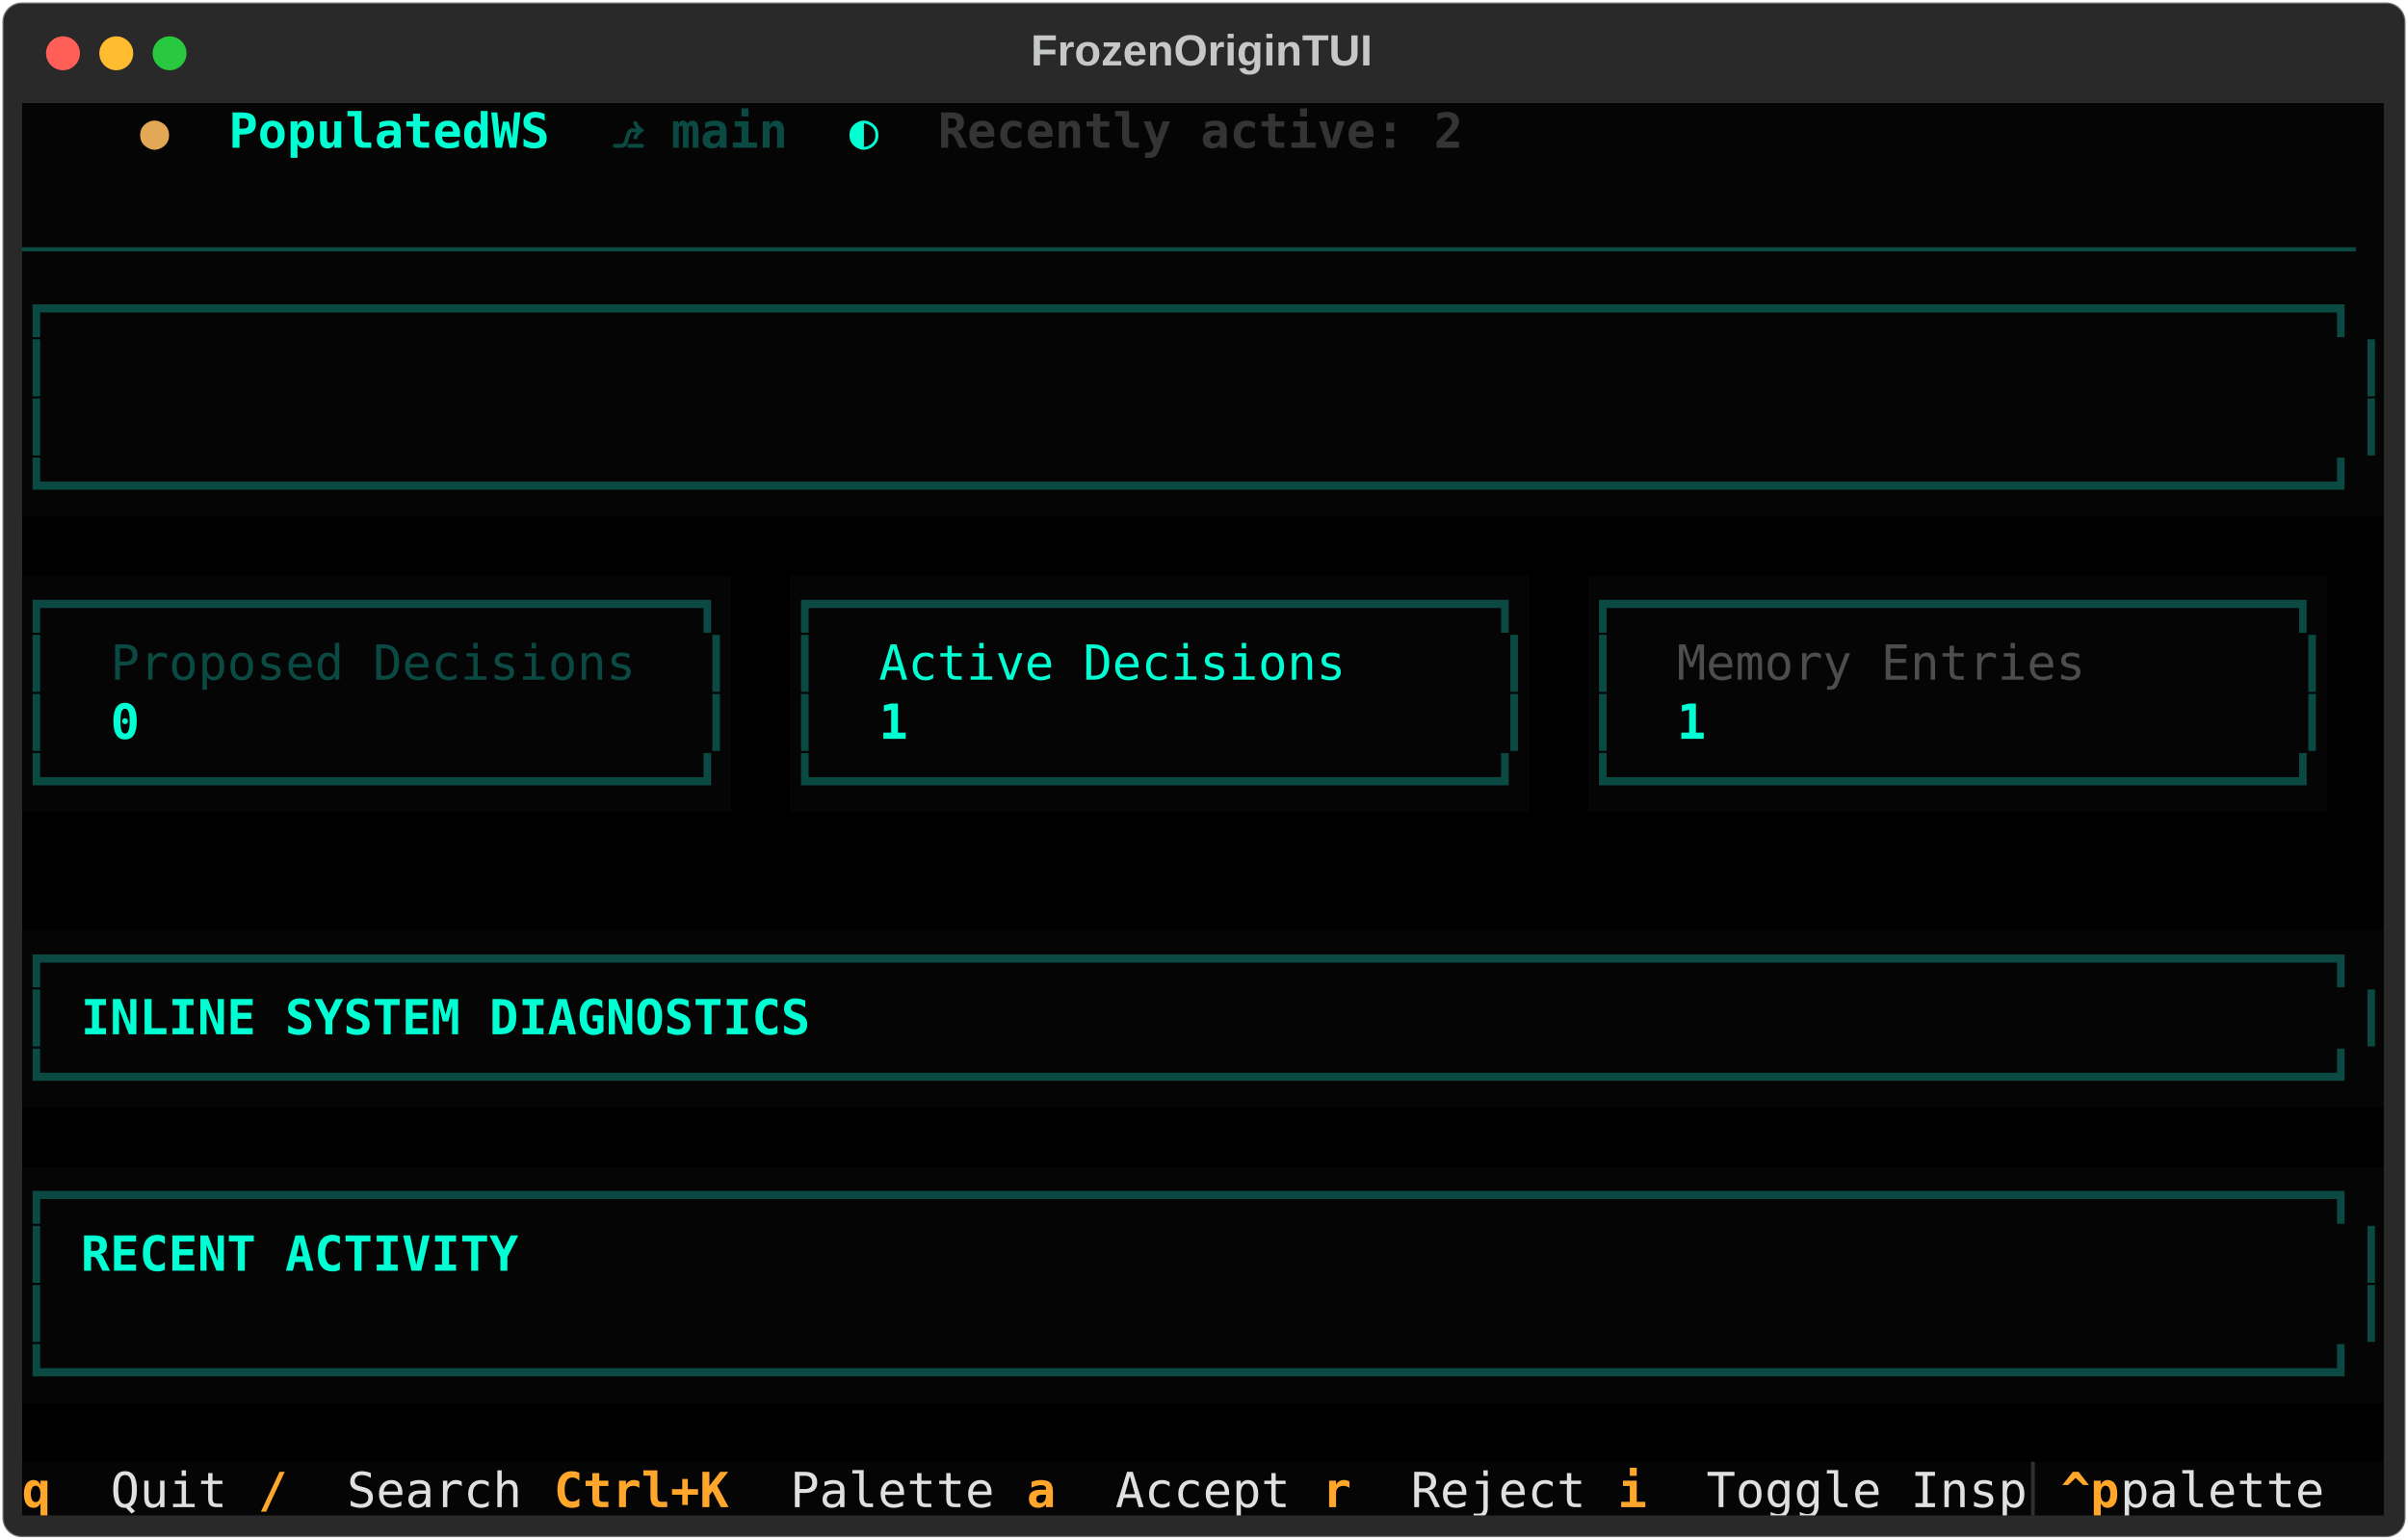
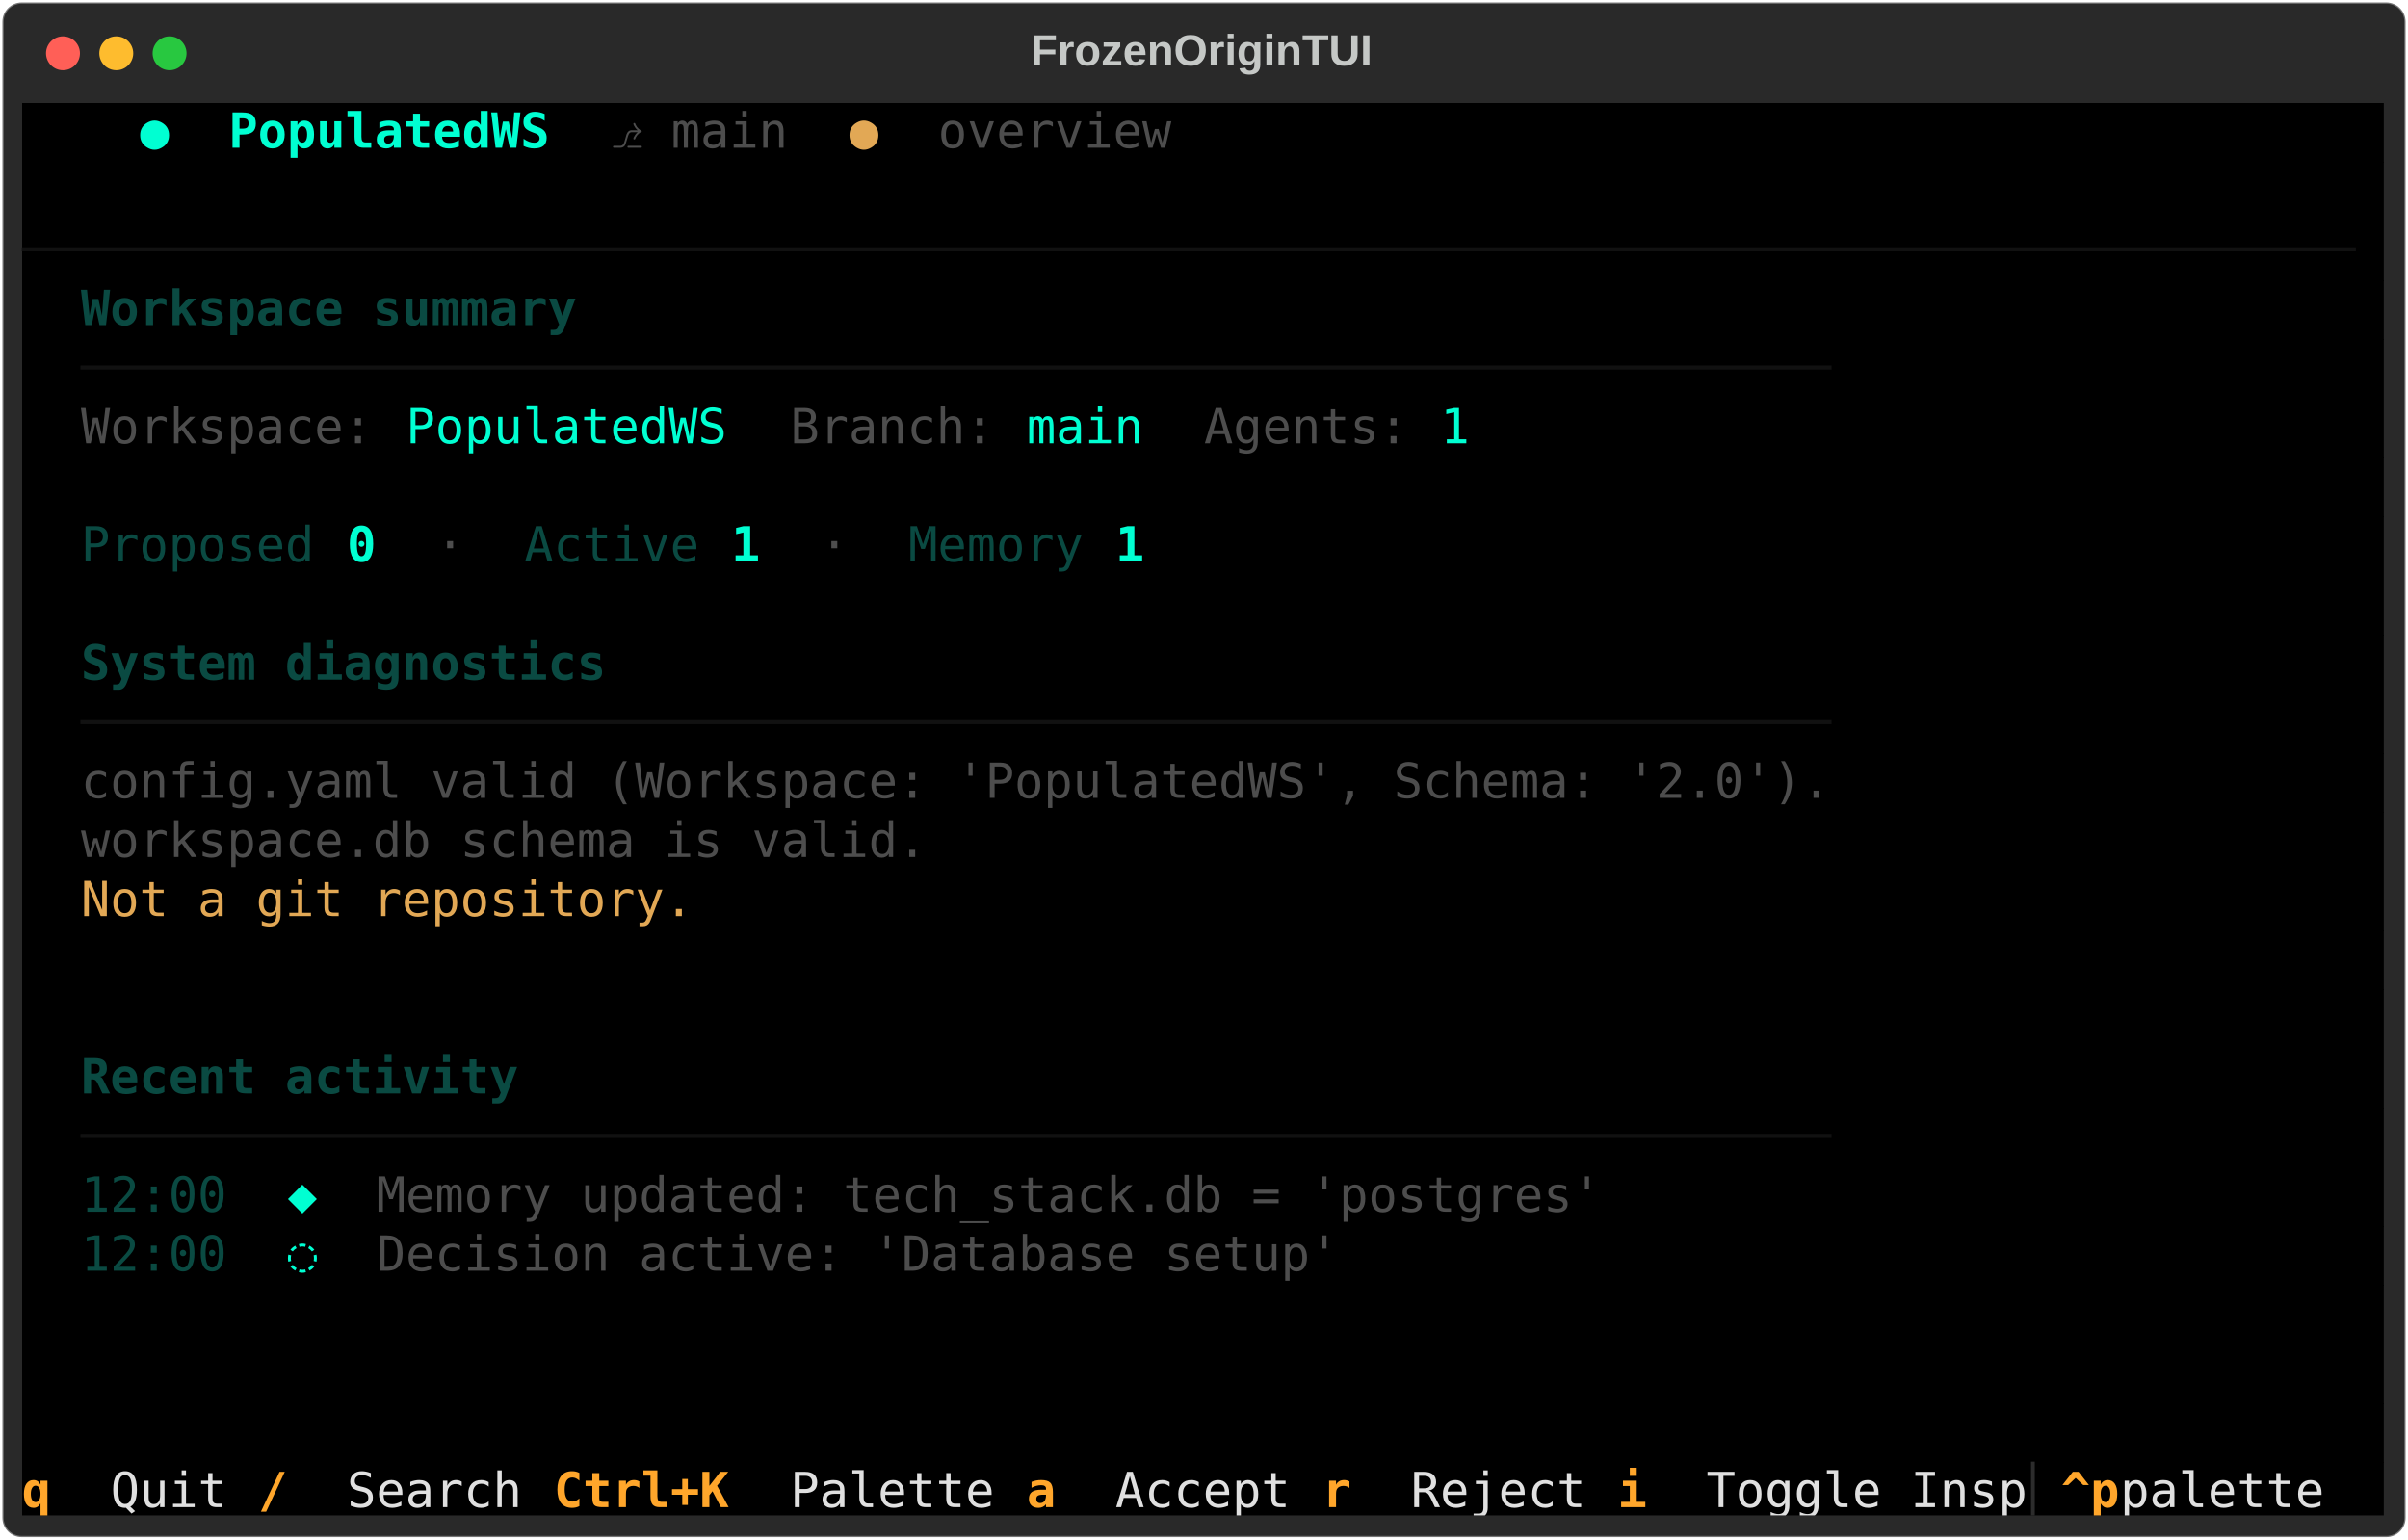
<svg xmlns="http://www.w3.org/2000/svg" class="rich-terminal" viewBox="0 0 994 635.6">
  <style>

    @font-face {
        font-family: "Fira Code";
        src: local("FiraCode-Regular"),
                url("https://cdnjs.cloudflare.com/ajax/libs/firacode/6.2.0/woff2/FiraCode-Regular.woff2") format("woff2"),
                url("https://cdnjs.cloudflare.com/ajax/libs/firacode/6.2.0/woff/FiraCode-Regular.woff") format("woff");
        font-style: normal;
        font-weight: 400;
    }
    @font-face {
        font-family: "Fira Code";
        src: local("FiraCode-Bold"),
                url("https://cdnjs.cloudflare.com/ajax/libs/firacode/6.2.0/woff2/FiraCode-Bold.woff2") format("woff2"),
                url("https://cdnjs.cloudflare.com/ajax/libs/firacode/6.2.0/woff/FiraCode-Bold.woff") format("woff");
        font-style: bold;
        font-weight: 700;
    }

    .terminal-matrix {
        font-family: Fira Code, monospace;
        font-size: 20px;
        line-height: 24.4px;
        font-variant-east-asian: full-width;
    }

    .terminal-title {
        font-size: 18px;
        font-weight: bold;
        font-family: arial;
    }

    .terminal-r1 { fill: #c5c8c6 }
- .terminal-r2 { fill: #00ffd2;font-weight: bold }
- .terminal-r3 { fill: #e2a855;font-weight: bold }
- .terminal-r4 { fill: #0a4a42;font-weight: bold }
- .terminal-r5 { fill: #343434;font-weight: bold }
- .terminal-r6 { fill: #0a4a42 }
- .terminal-r7 { fill: #00ffd2 }
- .terminal-r8 { fill: #4d4d4d }
- .terminal-r9 { fill: #ffa62b;font-weight: bold }
- .terminal-r10 { fill: #e0e0e0 }
- .terminal-r11 { fill: #303030 }
+ .terminal-r2 { fill: #4d4d4d }
+ .terminal-r3 { fill: #00ffd2;font-weight: bold }
+ .terminal-r4 { fill: #e2a855 }
+ .terminal-r5 { fill: #111111 }
+ .terminal-r6 { fill: #0a4a42;font-weight: bold }
+ .terminal-r7 { fill: #e0e0e0 }
+ .terminal-r8 { fill: #00ffd2 }
+ .terminal-r9 { fill: #0a4a42 }
+ .terminal-r10 { fill: #ffa62b;font-weight: bold }
+ .terminal-r11 { fill: #2c2c2c }
    </style>
  <defs>
    <clipPath id="terminal-clip-terminal">
      <rect x="0" y="0" width="975.0" height="584.6" />
    </clipPath>
    <clipPath id="terminal-line-0">
      <rect x="0" y="1.5" width="976" height="24.65" />
    </clipPath>
    <clipPath id="terminal-line-1">
      <rect x="0" y="25.9" width="976" height="24.65" />
    </clipPath>
    <clipPath id="terminal-line-2">
      <rect x="0" y="50.3" width="976" height="24.65" />
    </clipPath>
    <clipPath id="terminal-line-3">
      <rect x="0" y="74.7" width="976" height="24.65" />
    </clipPath>
    <clipPath id="terminal-line-4">
      <rect x="0" y="99.1" width="976" height="24.65" />
    </clipPath>
    <clipPath id="terminal-line-5">
      <rect x="0" y="123.5" width="976" height="24.65" />
    </clipPath>
    <clipPath id="terminal-line-6">
      <rect x="0" y="147.9" width="976" height="24.65" />
    </clipPath>
    <clipPath id="terminal-line-7">
      <rect x="0" y="172.3" width="976" height="24.65" />
    </clipPath>
    <clipPath id="terminal-line-8">
      <rect x="0" y="196.7" width="976" height="24.65" />
    </clipPath>
    <clipPath id="terminal-line-9">
      <rect x="0" y="221.1" width="976" height="24.65" />
    </clipPath>
    <clipPath id="terminal-line-10">
      <rect x="0" y="245.5" width="976" height="24.65" />
    </clipPath>
    <clipPath id="terminal-line-11">
      <rect x="0" y="269.9" width="976" height="24.65" />
    </clipPath>
    <clipPath id="terminal-line-12">
      <rect x="0" y="294.3" width="976" height="24.65" />
    </clipPath>
    <clipPath id="terminal-line-13">
      <rect x="0" y="318.7" width="976" height="24.65" />
    </clipPath>
    <clipPath id="terminal-line-14">
      <rect x="0" y="343.1" width="976" height="24.65" />
    </clipPath>
    <clipPath id="terminal-line-15">
      <rect x="0" y="367.5" width="976" height="24.65" />
    </clipPath>
    <clipPath id="terminal-line-16">
      <rect x="0" y="391.9" width="976" height="24.65" />
    </clipPath>
    <clipPath id="terminal-line-17">
      <rect x="0" y="416.3" width="976" height="24.65" />
    </clipPath>
    <clipPath id="terminal-line-18">
      <rect x="0" y="440.7" width="976" height="24.65" />
    </clipPath>
    <clipPath id="terminal-line-19">
      <rect x="0" y="465.1" width="976" height="24.65" />
    </clipPath>
    <clipPath id="terminal-line-20">
      <rect x="0" y="489.5" width="976" height="24.65" />
    </clipPath>
    <clipPath id="terminal-line-21">
      <rect x="0" y="513.9" width="976" height="24.65" />
    </clipPath>
    <clipPath id="terminal-line-22">
      <rect x="0" y="538.3" width="976" height="24.65" />
    </clipPath>
  </defs>
  <rect fill="#292929" stroke="rgba(255,255,255,0.35)" stroke-width="1" x="1" y="1" width="992" height="633.6" rx="8" />
  <text class="terminal-title" fill="#c5c8c6" text-anchor="middle" x="496" y="27">FrozenOriginTUI</text>
  <g transform="translate(26,22)">
    <circle cx="0" cy="0" r="7" fill="#ff5f57" />
    <circle cx="22" cy="0" r="7" fill="#febc2e" />
    <circle cx="44" cy="0" r="7" fill="#28c840" />
  </g>
  <g transform="translate(9, 41)" clip-path="url(#terminal-clip-terminal)">
-     <rect fill="#050505" x="0" y="1.5" width="24.4" height="24.65" shape-rendering="crispEdges" />
-     <rect fill="#050505" x="24.4" y="1.5" width="24.4" height="24.65" shape-rendering="crispEdges" />
-     <rect fill="#050505" x="48.8" y="1.5" width="12.2" height="24.65" shape-rendering="crispEdges" />
-     <rect fill="#050505" x="61" y="1.5" width="24.4" height="24.65" shape-rendering="crispEdges" />
-     <rect fill="#050505" x="85.4" y="1.5" width="134.2" height="24.65" shape-rendering="crispEdges" />
-     <rect fill="#050505" x="219.6" y="1.5" width="24.4" height="24.65" shape-rendering="crispEdges" />
-     <rect fill="#050505" x="244" y="1.5" width="73.2" height="24.65" shape-rendering="crispEdges" />
-     <rect fill="#050505" x="317.2" y="1.5" width="24.4" height="24.65" shape-rendering="crispEdges" />
-     <rect fill="#050505" x="341.6" y="1.5" width="12.2" height="24.65" shape-rendering="crispEdges" />
-     <rect fill="#050505" x="353.8" y="1.5" width="24.4" height="24.65" shape-rendering="crispEdges" />
-     <rect fill="#050505" x="378.2" y="1.5" width="219.6" height="24.65" shape-rendering="crispEdges" />
-     <rect fill="#050505" x="597.8" y="1.5" width="378.2" height="24.65" shape-rendering="crispEdges" />
-     <rect fill="#050505" x="0" y="25.9" width="24.4" height="24.65" shape-rendering="crispEdges" />
-     <rect fill="#050505" x="24.4" y="25.9" width="927.2" height="24.65" shape-rendering="crispEdges" />
-     <rect fill="#050505" x="951.6" y="25.9" width="24.4" height="24.65" shape-rendering="crispEdges" />
-     <rect fill="#050505" x="0" y="50.3" width="976" height="24.65" shape-rendering="crispEdges" />
-     <rect fill="#050505" x="0" y="74.7" width="976" height="24.65" shape-rendering="crispEdges" />
-     <rect fill="#050505" x="0" y="99.1" width="12.2" height="24.65" shape-rendering="crispEdges" />
-     <rect fill="#050505" x="12.2" y="99.1" width="951.6" height="24.65" shape-rendering="crispEdges" />
-     <rect fill="#050505" x="963.8" y="99.1" width="12.2" height="24.65" shape-rendering="crispEdges" />
-     <rect fill="#050505" x="0" y="123.5" width="12.2" height="24.65" shape-rendering="crispEdges" />
-     <rect fill="#050505" x="12.2" y="123.5" width="951.6" height="24.65" shape-rendering="crispEdges" />
-     <rect fill="#050505" x="963.8" y="123.5" width="12.2" height="24.65" shape-rendering="crispEdges" />
-     <rect fill="#050505" x="0" y="147.9" width="976" height="24.65" shape-rendering="crispEdges" />
-     <rect fill="#000000" x="0" y="172.3" width="976" height="24.65" shape-rendering="crispEdges" />
-     <rect fill="#050505" x="0" y="196.7" width="292.8" height="24.65" shape-rendering="crispEdges" />
-     <rect fill="#000000" x="292.8" y="196.7" width="24.4" height="24.65" shape-rendering="crispEdges" />
-     <rect fill="#050505" x="317.2" y="196.7" width="305" height="24.65" shape-rendering="crispEdges" />
-     <rect fill="#000000" x="622.2" y="196.7" width="24.4" height="24.65" shape-rendering="crispEdges" />
-     <rect fill="#050505" x="646.6" y="196.7" width="305" height="24.65" shape-rendering="crispEdges" />
-     <rect fill="#000000" x="951.6" y="196.7" width="24.4" height="24.65" shape-rendering="crispEdges" />
-     <rect fill="#050505" x="0" y="221.1" width="12.2" height="24.65" shape-rendering="crispEdges" />
-     <rect fill="#050505" x="12.2" y="221.1" width="24.4" height="24.65" shape-rendering="crispEdges" />
-     <rect fill="#050505" x="36.6" y="221.1" width="219.6" height="24.65" shape-rendering="crispEdges" />
-     <rect fill="#050505" x="256.2" y="221.1" width="24.4" height="24.65" shape-rendering="crispEdges" />
-     <rect fill="#050505" x="280.6" y="221.1" width="12.2" height="24.65" shape-rendering="crispEdges" />
-     <rect fill="#000000" x="292.8" y="221.1" width="24.4" height="24.65" shape-rendering="crispEdges" />
-     <rect fill="#050505" x="317.2" y="221.1" width="12.2" height="24.65" shape-rendering="crispEdges" />
-     <rect fill="#050505" x="329.4" y="221.1" width="24.4" height="24.65" shape-rendering="crispEdges" />
-     <rect fill="#050505" x="353.8" y="221.1" width="195.2" height="24.65" shape-rendering="crispEdges" />
-     <rect fill="#050505" x="549" y="221.1" width="61" height="24.65" shape-rendering="crispEdges" />
-     <rect fill="#050505" x="610" y="221.1" width="12.2" height="24.65" shape-rendering="crispEdges" />
-     <rect fill="#000000" x="622.2" y="221.1" width="24.4" height="24.65" shape-rendering="crispEdges" />
-     <rect fill="#050505" x="646.6" y="221.1" width="12.2" height="24.65" shape-rendering="crispEdges" />
-     <rect fill="#050505" x="658.8" y="221.1" width="24.4" height="24.65" shape-rendering="crispEdges" />
-     <rect fill="#050505" x="683.2" y="221.1" width="170.8" height="24.65" shape-rendering="crispEdges" />
-     <rect fill="#050505" x="854" y="221.1" width="85.4" height="24.65" shape-rendering="crispEdges" />
-     <rect fill="#050505" x="939.4" y="221.1" width="12.2" height="24.65" shape-rendering="crispEdges" />
-     <rect fill="#000000" x="951.6" y="221.1" width="24.4" height="24.65" shape-rendering="crispEdges" />
-     <rect fill="#050505" x="0" y="245.5" width="12.2" height="24.65" shape-rendering="crispEdges" />
-     <rect fill="#050505" x="12.2" y="245.5" width="24.4" height="24.65" shape-rendering="crispEdges" />
-     <rect fill="#050505" x="36.6" y="245.5" width="36.6" height="24.65" shape-rendering="crispEdges" />
-     <rect fill="#050505" x="73.2" y="245.5" width="207.4" height="24.65" shape-rendering="crispEdges" />
-     <rect fill="#050505" x="280.6" y="245.5" width="12.2" height="24.65" shape-rendering="crispEdges" />
-     <rect fill="#000000" x="292.8" y="245.5" width="24.4" height="24.65" shape-rendering="crispEdges" />
-     <rect fill="#050505" x="317.2" y="245.5" width="12.2" height="24.65" shape-rendering="crispEdges" />
-     <rect fill="#050505" x="329.4" y="245.5" width="24.4" height="24.65" shape-rendering="crispEdges" />
-     <rect fill="#050505" x="353.8" y="245.5" width="36.6" height="24.65" shape-rendering="crispEdges" />
-     <rect fill="#050505" x="390.4" y="245.5" width="219.6" height="24.65" shape-rendering="crispEdges" />
-     <rect fill="#050505" x="610" y="245.5" width="12.2" height="24.65" shape-rendering="crispEdges" />
-     <rect fill="#000000" x="622.2" y="245.5" width="24.4" height="24.65" shape-rendering="crispEdges" />
-     <rect fill="#050505" x="646.6" y="245.5" width="12.2" height="24.65" shape-rendering="crispEdges" />
-     <rect fill="#050505" x="658.8" y="245.5" width="24.4" height="24.65" shape-rendering="crispEdges" />
-     <rect fill="#050505" x="683.2" y="245.5" width="36.6" height="24.65" shape-rendering="crispEdges" />
-     <rect fill="#050505" x="719.8" y="245.5" width="219.6" height="24.65" shape-rendering="crispEdges" />
-     <rect fill="#050505" x="939.4" y="245.5" width="12.2" height="24.65" shape-rendering="crispEdges" />
-     <rect fill="#000000" x="951.6" y="245.5" width="24.4" height="24.65" shape-rendering="crispEdges" />
-     <rect fill="#050505" x="0" y="269.9" width="292.8" height="24.65" shape-rendering="crispEdges" />
-     <rect fill="#000000" x="292.8" y="269.9" width="24.4" height="24.65" shape-rendering="crispEdges" />
-     <rect fill="#050505" x="317.2" y="269.9" width="305" height="24.65" shape-rendering="crispEdges" />
-     <rect fill="#000000" x="622.2" y="269.9" width="24.4" height="24.65" shape-rendering="crispEdges" />
-     <rect fill="#050505" x="646.6" y="269.9" width="305" height="24.65" shape-rendering="crispEdges" />
-     <rect fill="#000000" x="951.6" y="269.9" width="24.4" height="24.65" shape-rendering="crispEdges" />
-     <rect fill="#000000" x="0" y="294.3" width="976" height="24.65" shape-rendering="crispEdges" />
-     <rect fill="#000000" x="0" y="318.7" width="976" height="24.65" shape-rendering="crispEdges" />
-     <rect fill="#050505" x="0" y="343.1" width="976" height="24.65" shape-rendering="crispEdges" />
-     <rect fill="#050505" x="0" y="367.5" width="12.2" height="24.65" shape-rendering="crispEdges" />
-     <rect fill="#050505" x="12.2" y="367.5" width="12.2" height="24.65" shape-rendering="crispEdges" />
-     <rect fill="#050505" x="24.4" y="367.5" width="305" height="24.65" shape-rendering="crispEdges" />
-     <rect fill="#050505" x="329.4" y="367.5" width="634.4" height="24.65" shape-rendering="crispEdges" />
-     <rect fill="#050505" x="963.8" y="367.5" width="12.2" height="24.65" shape-rendering="crispEdges" />
-     <rect fill="#050505" x="0" y="391.9" width="976" height="24.65" shape-rendering="crispEdges" />
-     <rect fill="#000000" x="0" y="416.3" width="976" height="24.65" shape-rendering="crispEdges" />
-     <rect fill="#050505" x="0" y="440.7" width="976" height="24.65" shape-rendering="crispEdges" />
-     <rect fill="#050505" x="0" y="465.1" width="12.2" height="24.65" shape-rendering="crispEdges" />
-     <rect fill="#050505" x="12.2" y="465.1" width="12.2" height="24.65" shape-rendering="crispEdges" />
-     <rect fill="#050505" x="24.4" y="465.1" width="183" height="24.65" shape-rendering="crispEdges" />
-     <rect fill="#050505" x="207.4" y="465.1" width="756.4" height="24.65" shape-rendering="crispEdges" />
-     <rect fill="#050505" x="963.8" y="465.1" width="12.2" height="24.65" shape-rendering="crispEdges" />
-     <rect fill="#050505" x="0" y="489.5" width="12.2" height="24.65" shape-rendering="crispEdges" />
-     <rect fill="#050505" x="12.2" y="489.5" width="951.6" height="24.65" shape-rendering="crispEdges" />
-     <rect fill="#050505" x="963.8" y="489.5" width="12.2" height="24.65" shape-rendering="crispEdges" />
-     <rect fill="#050505" x="0" y="513.9" width="976" height="24.65" shape-rendering="crispEdges" />
+     <rect fill="#000000" x="0" y="1.5" width="24.4" height="24.65" shape-rendering="crispEdges" />
+     <rect fill="#000000" x="24.4" y="1.5" width="24.4" height="24.65" shape-rendering="crispEdges" />
+     <rect fill="#000000" x="48.8" y="1.5" width="12.2" height="24.65" shape-rendering="crispEdges" />
+     <rect fill="#000000" x="61" y="1.5" width="24.4" height="24.65" shape-rendering="crispEdges" />
+     <rect fill="#000000" x="85.4" y="1.5" width="134.2" height="24.65" shape-rendering="crispEdges" />
+     <rect fill="#000000" x="219.6" y="1.5" width="24.4" height="24.65" shape-rendering="crispEdges" />
+     <rect fill="#000000" x="244" y="1.5" width="73.2" height="24.65" shape-rendering="crispEdges" />
+     <rect fill="#000000" x="317.2" y="1.5" width="24.4" height="24.65" shape-rendering="crispEdges" />
+     <rect fill="#000000" x="341.6" y="1.5" width="12.2" height="24.65" shape-rendering="crispEdges" />
+     <rect fill="#000000" x="353.8" y="1.5" width="24.4" height="24.65" shape-rendering="crispEdges" />
+     <rect fill="#000000" x="378.2" y="1.5" width="97.6" height="24.65" shape-rendering="crispEdges" />
+     <rect fill="#000000" x="475.8" y="1.5" width="500.2" height="24.65" shape-rendering="crispEdges" />
+     <rect fill="#000000" x="0" y="25.9" width="24.4" height="24.65" shape-rendering="crispEdges" />
+     <rect fill="#000000" x="24.4" y="25.9" width="927.2" height="24.65" shape-rendering="crispEdges" />
+     <rect fill="#000000" x="951.6" y="25.9" width="24.4" height="24.65" shape-rendering="crispEdges" />
+     <rect fill="#000000" x="0" y="50.3" width="976" height="24.65" shape-rendering="crispEdges" />
+     <rect fill="#000000" x="0" y="74.7" width="24.4" height="24.65" shape-rendering="crispEdges" />
+     <rect fill="#000000" x="24.4" y="74.7" width="207.4" height="24.65" shape-rendering="crispEdges" />
+     <rect fill="#000000" x="231.8" y="74.7" width="744.2" height="24.65" shape-rendering="crispEdges" />
+     <rect fill="#000000" x="0" y="99.1" width="24.4" height="24.65" shape-rendering="crispEdges" />
+     <rect fill="#000000" x="24.4" y="99.1" width="732" height="24.65" shape-rendering="crispEdges" />
+     <rect fill="#000000" x="756.4" y="99.1" width="219.6" height="24.65" shape-rendering="crispEdges" />
+     <rect fill="#000000" x="0" y="123.5" width="24.4" height="24.65" shape-rendering="crispEdges" />
+     <rect fill="#000000" x="24.4" y="123.5" width="122" height="24.65" shape-rendering="crispEdges" />
+     <rect fill="#000000" x="146.4" y="123.5" width="12.2" height="24.65" shape-rendering="crispEdges" />
+     <rect fill="#000000" x="158.6" y="123.5" width="134.2" height="24.65" shape-rendering="crispEdges" />
+     <rect fill="#000000" x="292.8" y="123.5" width="24.4" height="24.65" shape-rendering="crispEdges" />
+     <rect fill="#000000" x="317.2" y="123.5" width="85.4" height="24.65" shape-rendering="crispEdges" />
+     <rect fill="#000000" x="402.6" y="123.5" width="12.2" height="24.65" shape-rendering="crispEdges" />
+     <rect fill="#000000" x="414.8" y="123.5" width="48.8" height="24.65" shape-rendering="crispEdges" />
+     <rect fill="#000000" x="463.6" y="123.5" width="24.4" height="24.65" shape-rendering="crispEdges" />
+     <rect fill="#000000" x="488" y="123.5" width="85.4" height="24.65" shape-rendering="crispEdges" />
+     <rect fill="#000000" x="573.4" y="123.5" width="12.2" height="24.65" shape-rendering="crispEdges" />
+     <rect fill="#000000" x="585.6" y="123.5" width="12.2" height="24.65" shape-rendering="crispEdges" />
+     <rect fill="#000000" x="597.8" y="123.5" width="378.2" height="24.65" shape-rendering="crispEdges" />
+     <rect fill="#000000" x="0" y="147.9" width="976" height="24.65" shape-rendering="crispEdges" />
+     <rect fill="#000000" x="0" y="172.3" width="24.4" height="24.65" shape-rendering="crispEdges" />
+     <rect fill="#000000" x="24.4" y="172.3" width="97.6" height="24.65" shape-rendering="crispEdges" />
+     <rect fill="#000000" x="122" y="172.3" width="12.2" height="24.65" shape-rendering="crispEdges" />
+     <rect fill="#000000" x="134.2" y="172.3" width="12.2" height="24.65" shape-rendering="crispEdges" />
+     <rect fill="#000000" x="146.4" y="172.3" width="24.4" height="24.65" shape-rendering="crispEdges" />
+     <rect fill="#000000" x="170.8" y="172.3" width="12.2" height="24.65" shape-rendering="crispEdges" />
+     <rect fill="#000000" x="183" y="172.3" width="24.4" height="24.65" shape-rendering="crispEdges" />
+     <rect fill="#000000" x="207.4" y="172.3" width="73.2" height="24.65" shape-rendering="crispEdges" />
+     <rect fill="#000000" x="280.6" y="172.3" width="12.2" height="24.65" shape-rendering="crispEdges" />
+     <rect fill="#000000" x="292.8" y="172.3" width="12.2" height="24.65" shape-rendering="crispEdges" />
+     <rect fill="#000000" x="305" y="172.3" width="24.4" height="24.65" shape-rendering="crispEdges" />
+     <rect fill="#000000" x="329.4" y="172.3" width="12.2" height="24.65" shape-rendering="crispEdges" />
+     <rect fill="#000000" x="341.6" y="172.3" width="24.4" height="24.65" shape-rendering="crispEdges" />
+     <rect fill="#000000" x="366" y="172.3" width="73.2" height="24.65" shape-rendering="crispEdges" />
+     <rect fill="#000000" x="439.2" y="172.3" width="12.2" height="24.65" shape-rendering="crispEdges" />
+     <rect fill="#000000" x="451.4" y="172.3" width="12.2" height="24.65" shape-rendering="crispEdges" />
+     <rect fill="#000000" x="463.6" y="172.3" width="512.4" height="24.65" shape-rendering="crispEdges" />
+     <rect fill="#000000" x="0" y="196.7" width="976" height="24.65" shape-rendering="crispEdges" />
+     <rect fill="#000000" x="0" y="221.1" width="24.4" height="24.65" shape-rendering="crispEdges" />
+     <rect fill="#000000" x="24.4" y="221.1" width="219.6" height="24.65" shape-rendering="crispEdges" />
+     <rect fill="#000000" x="244" y="221.1" width="732" height="24.65" shape-rendering="crispEdges" />
+     <rect fill="#000000" x="0" y="245.5" width="24.4" height="24.65" shape-rendering="crispEdges" />
+     <rect fill="#000000" x="24.4" y="245.5" width="732" height="24.65" shape-rendering="crispEdges" />
+     <rect fill="#000000" x="756.4" y="245.5" width="219.6" height="24.65" shape-rendering="crispEdges" />
+     <rect fill="#000000" x="0" y="269.9" width="24.4" height="24.65" shape-rendering="crispEdges" />
+     <rect fill="#000000" x="24.4" y="269.9" width="744.2" height="24.65" shape-rendering="crispEdges" />
+     <rect fill="#000000" x="768.6" y="269.9" width="207.4" height="24.65" shape-rendering="crispEdges" />
+     <rect fill="#000000" x="0" y="294.3" width="24.4" height="24.65" shape-rendering="crispEdges" />
+     <rect fill="#000000" x="24.4" y="294.3" width="366" height="24.65" shape-rendering="crispEdges" />
+     <rect fill="#000000" x="390.4" y="294.3" width="585.6" height="24.65" shape-rendering="crispEdges" />
+     <rect fill="#000000" x="0" y="318.7" width="24.4" height="24.65" shape-rendering="crispEdges" />
+     <rect fill="#000000" x="24.4" y="318.7" width="268.4" height="24.65" shape-rendering="crispEdges" />
+     <rect fill="#000000" x="292.8" y="318.7" width="683.2" height="24.65" shape-rendering="crispEdges" />
+     <rect fill="#000000" x="0" y="343.1" width="24.4" height="24.65" shape-rendering="crispEdges" />
+     <rect fill="#000000" x="24.4" y="343.1" width="0" height="24.65" shape-rendering="crispEdges" />
+     <rect fill="#000000" x="24.4" y="343.1" width="951.6" height="24.65" shape-rendering="crispEdges" />
+     <rect fill="#000000" x="0" y="367.5" width="976" height="24.65" shape-rendering="crispEdges" />
+     <rect fill="#000000" x="0" y="391.9" width="24.4" height="24.65" shape-rendering="crispEdges" />
+     <rect fill="#000000" x="24.4" y="391.9" width="183" height="24.65" shape-rendering="crispEdges" />
+     <rect fill="#000000" x="207.4" y="391.9" width="768.6" height="24.65" shape-rendering="crispEdges" />
+     <rect fill="#000000" x="0" y="416.3" width="24.4" height="24.65" shape-rendering="crispEdges" />
+     <rect fill="#000000" x="24.4" y="416.3" width="732" height="24.65" shape-rendering="crispEdges" />
+     <rect fill="#000000" x="756.4" y="416.3" width="219.6" height="24.65" shape-rendering="crispEdges" />
+     <rect fill="#000000" x="0" y="440.7" width="24.4" height="24.65" shape-rendering="crispEdges" />
+     <rect fill="#000000" x="24.4" y="440.7" width="61" height="24.65" shape-rendering="crispEdges" />
+     <rect fill="#000000" x="85.4" y="440.7" width="24.4" height="24.65" shape-rendering="crispEdges" />
+     <rect fill="#000000" x="109.8" y="440.7" width="12.2" height="24.65" shape-rendering="crispEdges" />
+     <rect fill="#000000" x="122" y="440.7" width="24.4" height="24.65" shape-rendering="crispEdges" />
+     <rect fill="#000000" x="146.4" y="440.7" width="512.4" height="24.65" shape-rendering="crispEdges" />
+     <rect fill="#000000" x="658.8" y="440.7" width="317.2" height="24.65" shape-rendering="crispEdges" />
+     <rect fill="#000000" x="0" y="465.1" width="24.4" height="24.65" shape-rendering="crispEdges" />
+     <rect fill="#000000" x="24.4" y="465.1" width="61" height="24.65" shape-rendering="crispEdges" />
+     <rect fill="#000000" x="85.4" y="465.1" width="24.4" height="24.65" shape-rendering="crispEdges" />
+     <rect fill="#000000" x="109.8" y="465.1" width="12.2" height="24.65" shape-rendering="crispEdges" />
+     <rect fill="#000000" x="122" y="465.1" width="24.4" height="24.65" shape-rendering="crispEdges" />
+     <rect fill="#000000" x="146.4" y="465.1" width="402.6" height="24.65" shape-rendering="crispEdges" />
+     <rect fill="#000000" x="549" y="465.1" width="427" height="24.65" shape-rendering="crispEdges" />
+     <rect fill="#000000" x="0" y="489.5" width="976" height="24.65" shape-rendering="crispEdges" />
+     <rect fill="#000000" x="0" y="513.9" width="976" height="24.65" shape-rendering="crispEdges" />
    <rect fill="#000000" x="0" y="538.3" width="976" height="24.65" shape-rendering="crispEdges" />
-     <rect fill="#050505" x="0" y="562.7" width="36.6" height="24.65" shape-rendering="crispEdges" />
-     <rect fill="#050505" x="36.6" y="562.7" width="61" height="24.65" shape-rendering="crispEdges" />
-     <rect fill="#050505" x="97.6" y="562.7" width="36.6" height="24.65" shape-rendering="crispEdges" />
-     <rect fill="#050505" x="134.2" y="562.7" width="85.4" height="24.65" shape-rendering="crispEdges" />
-     <rect fill="#050505" x="219.6" y="562.7" width="97.6" height="24.65" shape-rendering="crispEdges" />
-     <rect fill="#050505" x="317.2" y="562.7" width="97.6" height="24.65" shape-rendering="crispEdges" />
-     <rect fill="#050505" x="414.8" y="562.7" width="36.6" height="24.65" shape-rendering="crispEdges" />
-     <rect fill="#050505" x="451.4" y="562.7" width="85.4" height="24.65" shape-rendering="crispEdges" />
-     <rect fill="#050505" x="536.8" y="562.7" width="36.6" height="24.65" shape-rendering="crispEdges" />
-     <rect fill="#050505" x="573.4" y="562.7" width="85.4" height="24.65" shape-rendering="crispEdges" />
-     <rect fill="#050505" x="658.8" y="562.7" width="36.6" height="24.65" shape-rendering="crispEdges" />
-     <rect fill="#050505" x="695.4" y="562.7" width="134.2" height="24.65" shape-rendering="crispEdges" />
-     <rect fill="#050505" x="829.6" y="562.7" width="12.2" height="24.65" shape-rendering="crispEdges" />
-     <rect fill="#050505" x="841.8" y="562.7" width="24.4" height="24.65" shape-rendering="crispEdges" />
-     <rect fill="#050505" x="866.2" y="562.7" width="97.6" height="24.65" shape-rendering="crispEdges" />
-     <rect fill="#050505" x="963.8" y="562.7" width="12.2" height="24.65" shape-rendering="crispEdges" />
+     <rect fill="#000000" x="0" y="562.7" width="36.6" height="24.65" shape-rendering="crispEdges" />
+     <rect fill="#000000" x="36.6" y="562.7" width="61" height="24.65" shape-rendering="crispEdges" />
+     <rect fill="#000000" x="97.6" y="562.7" width="36.6" height="24.65" shape-rendering="crispEdges" />
+     <rect fill="#000000" x="134.2" y="562.7" width="85.4" height="24.65" shape-rendering="crispEdges" />
+     <rect fill="#000000" x="219.6" y="562.7" width="97.6" height="24.65" shape-rendering="crispEdges" />
+     <rect fill="#000000" x="317.2" y="562.7" width="97.6" height="24.65" shape-rendering="crispEdges" />
+     <rect fill="#000000" x="414.8" y="562.7" width="36.6" height="24.65" shape-rendering="crispEdges" />
+     <rect fill="#000000" x="451.4" y="562.7" width="85.4" height="24.65" shape-rendering="crispEdges" />
+     <rect fill="#000000" x="536.8" y="562.7" width="36.6" height="24.65" shape-rendering="crispEdges" />
+     <rect fill="#000000" x="573.4" y="562.7" width="85.4" height="24.65" shape-rendering="crispEdges" />
+     <rect fill="#000000" x="658.8" y="562.7" width="36.6" height="24.65" shape-rendering="crispEdges" />
+     <rect fill="#000000" x="695.4" y="562.7" width="134.2" height="24.65" shape-rendering="crispEdges" />
+     <rect fill="#000000" x="829.6" y="562.7" width="12.2" height="24.65" shape-rendering="crispEdges" />
+     <rect fill="#000000" x="841.8" y="562.7" width="24.4" height="24.65" shape-rendering="crispEdges" />
+     <rect fill="#000000" x="866.2" y="562.7" width="97.6" height="24.65" shape-rendering="crispEdges" />
+     <rect fill="#000000" x="963.8" y="562.7" width="12.2" height="24.65" shape-rendering="crispEdges" />
    <g class="terminal-matrix">
      <text class="terminal-r3" x="48.8" y="20" textLength="12.2" clip-path="url(#terminal-line-0)">●</text>
-       <text class="terminal-r2" x="85.4" y="20" textLength="134.2" clip-path="url(#terminal-line-0)">PopulatedWS</text>
-       <text class="terminal-r4" x="244" y="20" textLength="73.2" clip-path="url(#terminal-line-0)">⎇ main</text>
-       <text class="terminal-r2" x="341.6" y="20" textLength="12.2" clip-path="url(#terminal-line-0)">◐</text>
-       <text class="terminal-r5" x="378.2" y="20" textLength="219.6" clip-path="url(#terminal-line-0)">Recently active: 2</text>
+       <text class="terminal-r3" x="85.4" y="20" textLength="134.2" clip-path="url(#terminal-line-0)">PopulatedWS</text>
+       <text class="terminal-r2" x="244" y="20" textLength="73.2" clip-path="url(#terminal-line-0)">⎇ main</text>
+       <text class="terminal-r4" x="341.6" y="20" textLength="12.2" clip-path="url(#terminal-line-0)">●</text>
+       <text class="terminal-r2" x="378.2" y="20" textLength="97.6" clip-path="url(#terminal-line-0)">overview</text>
      <text class="terminal-r1" x="976" y="20" textLength="12.2" clip-path="url(#terminal-line-0)">
</text>
      <text class="terminal-r1" x="976" y="44.4" textLength="12.2" clip-path="url(#terminal-line-1)">
</text>
-       <text class="terminal-r6" x="0" y="68.8" textLength="976" clip-path="url(#terminal-line-2)">────────────────────────────────────────────────────────────────────────────────</text>
+       <text class="terminal-r5" x="0" y="68.8" textLength="976" clip-path="url(#terminal-line-2)">────────────────────────────────────────────────────────────────────────────────</text>
      <text class="terminal-r1" x="976" y="68.8" textLength="12.2" clip-path="url(#terminal-line-2)">
</text>
-       <text class="terminal-r6" x="0" y="93.2" textLength="976" clip-path="url(#terminal-line-3)">┏━━━━━━━━━━━━━━━━━━━━━━━━━━━━━━━━━━━━━━━━━━━━━━━━━━━━━━━━━━━━━━━━━━━━━━━━━━━━━━┓</text>
+       <text class="terminal-r6" x="24.4" y="93.2" textLength="207.4" clip-path="url(#terminal-line-3)">Workspace summary</text>
      <text class="terminal-r1" x="976" y="93.2" textLength="12.2" clip-path="url(#terminal-line-3)">
</text>
-       <text class="terminal-r6" x="0" y="117.6" textLength="12.2" clip-path="url(#terminal-line-4)">┃</text>
-       <text class="terminal-r6" x="963.8" y="117.6" textLength="12.2" clip-path="url(#terminal-line-4)">┃</text>
+       <text class="terminal-r5" x="24.4" y="117.6" textLength="732" clip-path="url(#terminal-line-4)">────────────────────────────────────────────────────────────</text>
      <text class="terminal-r1" x="976" y="117.6" textLength="12.2" clip-path="url(#terminal-line-4)">
</text>
-       <text class="terminal-r6" x="0" y="142" textLength="12.2" clip-path="url(#terminal-line-5)">┃</text>
-       <text class="terminal-r6" x="963.8" y="142" textLength="12.2" clip-path="url(#terminal-line-5)">┃</text>
+       <text class="terminal-r2" x="24.4" y="142" textLength="122" clip-path="url(#terminal-line-5)">Workspace:</text>
+       <text class="terminal-r8" x="158.6" y="142" textLength="134.2" clip-path="url(#terminal-line-5)">PopulatedWS</text>
+       <text class="terminal-r2" x="317.2" y="142" textLength="85.4" clip-path="url(#terminal-line-5)">Branch:</text>
+       <text class="terminal-r8" x="414.8" y="142" textLength="48.8" clip-path="url(#terminal-line-5)">main</text>
+       <text class="terminal-r2" x="488" y="142" textLength="85.4" clip-path="url(#terminal-line-5)">Agents:</text>
+       <text class="terminal-r8" x="585.6" y="142" textLength="12.2" clip-path="url(#terminal-line-5)">1</text>
      <text class="terminal-r1" x="976" y="142" textLength="12.2" clip-path="url(#terminal-line-5)">
</text>
-       <text class="terminal-r6" x="0" y="166.4" textLength="976" clip-path="url(#terminal-line-6)">┗━━━━━━━━━━━━━━━━━━━━━━━━━━━━━━━━━━━━━━━━━━━━━━━━━━━━━━━━━━━━━━━━━━━━━━━━━━━━━━┛</text>
      <text class="terminal-r1" x="976" y="166.4" textLength="12.2" clip-path="url(#terminal-line-6)">
</text>
+       <text class="terminal-r9" x="24.4" y="190.8" textLength="97.6" clip-path="url(#terminal-line-7)">Proposed</text>
+       <text class="terminal-r3" x="134.2" y="190.8" textLength="12.2" clip-path="url(#terminal-line-7)">0</text>
+       <text class="terminal-r2" x="170.8" y="190.8" textLength="12.2" clip-path="url(#terminal-line-7)">·</text>
+       <text class="terminal-r9" x="207.4" y="190.8" textLength="73.2" clip-path="url(#terminal-line-7)">Active</text>
+       <text class="terminal-r3" x="292.8" y="190.8" textLength="12.2" clip-path="url(#terminal-line-7)">1</text>
+       <text class="terminal-r2" x="329.4" y="190.8" textLength="12.2" clip-path="url(#terminal-line-7)">·</text>
+       <text class="terminal-r9" x="366" y="190.8" textLength="73.2" clip-path="url(#terminal-line-7)">Memory</text>
+       <text class="terminal-r3" x="451.4" y="190.8" textLength="12.2" clip-path="url(#terminal-line-7)">1</text>
      <text class="terminal-r1" x="976" y="190.8" textLength="12.2" clip-path="url(#terminal-line-7)">
</text>
-       <text class="terminal-r6" x="0" y="215.2" textLength="292.8" clip-path="url(#terminal-line-8)">┏━━━━━━━━━━━━━━━━━━━━━━┓</text>
-       <text class="terminal-r6" x="317.2" y="215.2" textLength="305" clip-path="url(#terminal-line-8)">┏━━━━━━━━━━━━━━━━━━━━━━━┓</text>
-       <text class="terminal-r6" x="646.6" y="215.2" textLength="305" clip-path="url(#terminal-line-8)">┏━━━━━━━━━━━━━━━━━━━━━━━┓</text>
      <text class="terminal-r1" x="976" y="215.2" textLength="12.2" clip-path="url(#terminal-line-8)">
</text>
-       <text class="terminal-r6" x="0" y="239.6" textLength="12.2" clip-path="url(#terminal-line-9)">┃</text>
-       <text class="terminal-r6" x="36.6" y="239.6" textLength="219.6" clip-path="url(#terminal-line-9)">Proposed Decisions</text>
-       <text class="terminal-r6" x="280.6" y="239.6" textLength="12.2" clip-path="url(#terminal-line-9)">┃</text>
-       <text class="terminal-r6" x="317.2" y="239.6" textLength="12.2" clip-path="url(#terminal-line-9)">┃</text>
-       <text class="terminal-r7" x="353.8" y="239.6" textLength="195.2" clip-path="url(#terminal-line-9)">Active Decisions</text>
-       <text class="terminal-r6" x="610" y="239.6" textLength="12.2" clip-path="url(#terminal-line-9)">┃</text>
-       <text class="terminal-r6" x="646.6" y="239.6" textLength="12.2" clip-path="url(#terminal-line-9)">┃</text>
-       <text class="terminal-r8" x="683.2" y="239.6" textLength="170.8" clip-path="url(#terminal-line-9)">Memory Entries</text>
-       <text class="terminal-r6" x="939.4" y="239.6" textLength="12.2" clip-path="url(#terminal-line-9)">┃</text>
+       <text class="terminal-r6" x="24.4" y="239.6" textLength="219.6" clip-path="url(#terminal-line-9)">System diagnostics</text>
      <text class="terminal-r1" x="976" y="239.6" textLength="12.2" clip-path="url(#terminal-line-9)">
</text>
-       <text class="terminal-r6" x="0" y="264" textLength="12.2" clip-path="url(#terminal-line-10)">┃</text>
-       <text class="terminal-r2" x="36.6" y="264" textLength="36.6" clip-path="url(#terminal-line-10)">  0</text>
-       <text class="terminal-r6" x="280.6" y="264" textLength="12.2" clip-path="url(#terminal-line-10)">┃</text>
-       <text class="terminal-r6" x="317.2" y="264" textLength="12.2" clip-path="url(#terminal-line-10)">┃</text>
-       <text class="terminal-r2" x="353.8" y="264" textLength="36.6" clip-path="url(#terminal-line-10)">  1</text>
-       <text class="terminal-r6" x="610" y="264" textLength="12.2" clip-path="url(#terminal-line-10)">┃</text>
-       <text class="terminal-r6" x="646.6" y="264" textLength="12.2" clip-path="url(#terminal-line-10)">┃</text>
-       <text class="terminal-r2" x="683.2" y="264" textLength="36.6" clip-path="url(#terminal-line-10)">  1</text>
-       <text class="terminal-r6" x="939.4" y="264" textLength="12.2" clip-path="url(#terminal-line-10)">┃</text>
+       <text class="terminal-r5" x="24.4" y="264" textLength="732" clip-path="url(#terminal-line-10)">────────────────────────────────────────────────────────────</text>
      <text class="terminal-r1" x="976" y="264" textLength="12.2" clip-path="url(#terminal-line-10)">
</text>
-       <text class="terminal-r6" x="0" y="288.4" textLength="292.8" clip-path="url(#terminal-line-11)">┗━━━━━━━━━━━━━━━━━━━━━━┛</text>
-       <text class="terminal-r6" x="317.2" y="288.4" textLength="305" clip-path="url(#terminal-line-11)">┗━━━━━━━━━━━━━━━━━━━━━━━┛</text>
-       <text class="terminal-r6" x="646.6" y="288.4" textLength="305" clip-path="url(#terminal-line-11)">┗━━━━━━━━━━━━━━━━━━━━━━━┛</text>
+       <text class="terminal-r2" x="24.4" y="288.4" textLength="744.2" clip-path="url(#terminal-line-11)"> config.yaml valid (Workspace: 'PopulatedWS', Schema: '2.0').</text>
      <text class="terminal-r1" x="976" y="288.4" textLength="12.2" clip-path="url(#terminal-line-11)">
</text>
+       <text class="terminal-r2" x="24.4" y="312.8" textLength="366" clip-path="url(#terminal-line-12)"> workspace.db schema is valid.</text>
      <text class="terminal-r1" x="976" y="312.8" textLength="12.2" clip-path="url(#terminal-line-12)">
</text>
+       <text class="terminal-r4" x="24.4" y="337.2" textLength="268.4" clip-path="url(#terminal-line-13)"> Not a git repository.</text>
      <text class="terminal-r1" x="976" y="337.2" textLength="12.2" clip-path="url(#terminal-line-13)">
</text>
-       <text class="terminal-r6" x="0" y="361.6" textLength="976" clip-path="url(#terminal-line-14)">┏━━━━━━━━━━━━━━━━━━━━━━━━━━━━━━━━━━━━━━━━━━━━━━━━━━━━━━━━━━━━━━━━━━━━━━━━━━━━━━┓</text>
      <text class="terminal-r1" x="976" y="361.6" textLength="12.2" clip-path="url(#terminal-line-14)">
</text>
-       <text class="terminal-r6" x="0" y="386" textLength="12.2" clip-path="url(#terminal-line-15)">┃</text>
-       <text class="terminal-r2" x="24.4" y="386" textLength="305" clip-path="url(#terminal-line-15)">INLINE SYSTEM DIAGNOSTICS</text>
-       <text class="terminal-r6" x="963.8" y="386" textLength="12.2" clip-path="url(#terminal-line-15)">┃</text>
      <text class="terminal-r1" x="976" y="386" textLength="12.2" clip-path="url(#terminal-line-15)">
</text>
-       <text class="terminal-r6" x="0" y="410.4" textLength="976" clip-path="url(#terminal-line-16)">┗━━━━━━━━━━━━━━━━━━━━━━━━━━━━━━━━━━━━━━━━━━━━━━━━━━━━━━━━━━━━━━━━━━━━━━━━━━━━━━┛</text>
+       <text class="terminal-r6" x="24.4" y="410.4" textLength="183" clip-path="url(#terminal-line-16)">Recent activity</text>
      <text class="terminal-r1" x="976" y="410.4" textLength="12.2" clip-path="url(#terminal-line-16)">
</text>
+       <text class="terminal-r5" x="24.4" y="434.8" textLength="732" clip-path="url(#terminal-line-17)">────────────────────────────────────────────────────────────</text>
      <text class="terminal-r1" x="976" y="434.8" textLength="12.2" clip-path="url(#terminal-line-17)">
</text>
-       <text class="terminal-r6" x="0" y="459.2" textLength="976" clip-path="url(#terminal-line-18)">┏━━━━━━━━━━━━━━━━━━━━━━━━━━━━━━━━━━━━━━━━━━━━━━━━━━━━━━━━━━━━━━━━━━━━━━━━━━━━━━┓</text>
+       <text class="terminal-r9" x="24.4" y="459.2" textLength="61" clip-path="url(#terminal-line-18)">12:00</text>
+       <text class="terminal-r8" x="109.8" y="459.2" textLength="12.2" clip-path="url(#terminal-line-18)">◆</text>
+       <text class="terminal-r2" x="146.4" y="459.2" textLength="512.4" clip-path="url(#terminal-line-18)">Memory updated: tech_stack.db = 'postgres'</text>
      <text class="terminal-r1" x="976" y="459.2" textLength="12.2" clip-path="url(#terminal-line-18)">
</text>
-       <text class="terminal-r6" x="0" y="483.6" textLength="12.2" clip-path="url(#terminal-line-19)">┃</text>
-       <text class="terminal-r2" x="24.4" y="483.6" textLength="183" clip-path="url(#terminal-line-19)">RECENT ACTIVITY</text>
-       <text class="terminal-r6" x="963.8" y="483.6" textLength="12.2" clip-path="url(#terminal-line-19)">┃</text>
+       <text class="terminal-r9" x="24.4" y="483.6" textLength="61" clip-path="url(#terminal-line-19)">12:00</text>
+       <text class="terminal-r8" x="109.8" y="483.6" textLength="12.2" clip-path="url(#terminal-line-19)">◌</text>
+       <text class="terminal-r2" x="146.4" y="483.6" textLength="402.6" clip-path="url(#terminal-line-19)">Decision active: 'Database setup'</text>
      <text class="terminal-r1" x="976" y="483.6" textLength="12.2" clip-path="url(#terminal-line-19)">
</text>
-       <text class="terminal-r6" x="0" y="508" textLength="12.2" clip-path="url(#terminal-line-20)">┃</text>
-       <text class="terminal-r6" x="963.8" y="508" textLength="12.2" clip-path="url(#terminal-line-20)">┃</text>
      <text class="terminal-r1" x="976" y="508" textLength="12.2" clip-path="url(#terminal-line-20)">
</text>
-       <text class="terminal-r6" x="0" y="532.4" textLength="976" clip-path="url(#terminal-line-21)">┗━━━━━━━━━━━━━━━━━━━━━━━━━━━━━━━━━━━━━━━━━━━━━━━━━━━━━━━━━━━━━━━━━━━━━━━━━━━━━━┛</text>
      <text class="terminal-r1" x="976" y="532.4" textLength="12.2" clip-path="url(#terminal-line-21)">
</text>
      <text class="terminal-r1" x="976" y="556.8" textLength="12.2" clip-path="url(#terminal-line-22)">
</text>
-       <text class="terminal-r9" x="0" y="581.2" textLength="36.6" clip-path="url(#terminal-line-23)"> q </text>
-       <text class="terminal-r10" x="36.6" y="581.2" textLength="61" clip-path="url(#terminal-line-23)">Quit </text>
-       <text class="terminal-r9" x="97.6" y="581.2" textLength="36.6" clip-path="url(#terminal-line-23)"> / </text>
-       <text class="terminal-r10" x="134.2" y="581.2" textLength="85.4" clip-path="url(#terminal-line-23)">Search </text>
-       <text class="terminal-r9" x="219.6" y="581.2" textLength="97.6" clip-path="url(#terminal-line-23)"> Ctrl+K </text>
-       <text class="terminal-r10" x="317.2" y="581.2" textLength="97.6" clip-path="url(#terminal-line-23)">Palette </text>
-       <text class="terminal-r9" x="414.8" y="581.2" textLength="36.6" clip-path="url(#terminal-line-23)"> a </text>
-       <text class="terminal-r10" x="451.4" y="581.2" textLength="85.4" clip-path="url(#terminal-line-23)">Accept </text>
-       <text class="terminal-r9" x="536.8" y="581.2" textLength="36.6" clip-path="url(#terminal-line-23)"> r </text>
-       <text class="terminal-r10" x="573.4" y="581.2" textLength="85.4" clip-path="url(#terminal-line-23)">Reject </text>
-       <text class="terminal-r9" x="658.8" y="581.2" textLength="36.6" clip-path="url(#terminal-line-23)"> i </text>
-       <text class="terminal-r10" x="695.4" y="581.2" textLength="134.2" clip-path="url(#terminal-line-23)">Toggle Insp</text>
+       <text class="terminal-r10" x="0" y="581.2" textLength="36.6" clip-path="url(#terminal-line-23)"> q </text>
+       <text class="terminal-r7" x="36.6" y="581.2" textLength="61" clip-path="url(#terminal-line-23)">Quit </text>
+       <text class="terminal-r10" x="97.6" y="581.2" textLength="36.6" clip-path="url(#terminal-line-23)"> / </text>
+       <text class="terminal-r7" x="134.2" y="581.2" textLength="85.4" clip-path="url(#terminal-line-23)">Search </text>
+       <text class="terminal-r10" x="219.6" y="581.2" textLength="97.6" clip-path="url(#terminal-line-23)"> Ctrl+K </text>
+       <text class="terminal-r7" x="317.2" y="581.2" textLength="97.6" clip-path="url(#terminal-line-23)">Palette </text>
+       <text class="terminal-r10" x="414.8" y="581.2" textLength="36.6" clip-path="url(#terminal-line-23)"> a </text>
+       <text class="terminal-r7" x="451.4" y="581.2" textLength="85.4" clip-path="url(#terminal-line-23)">Accept </text>
+       <text class="terminal-r10" x="536.8" y="581.2" textLength="36.6" clip-path="url(#terminal-line-23)"> r </text>
+       <text class="terminal-r7" x="573.4" y="581.2" textLength="85.4" clip-path="url(#terminal-line-23)">Reject </text>
+       <text class="terminal-r10" x="658.8" y="581.2" textLength="36.6" clip-path="url(#terminal-line-23)"> i </text>
+       <text class="terminal-r7" x="695.4" y="581.2" textLength="134.2" clip-path="url(#terminal-line-23)">Toggle Insp</text>
      <text class="terminal-r11" x="829.6" y="581.2" textLength="12.2" clip-path="url(#terminal-line-23)">▏</text>
-       <text class="terminal-r9" x="841.8" y="581.2" textLength="24.4" clip-path="url(#terminal-line-23)">^p</text>
-       <text class="terminal-r10" x="866.2" y="581.2" textLength="97.6" clip-path="url(#terminal-line-23)"> palette</text>
+       <text class="terminal-r10" x="841.8" y="581.2" textLength="24.4" clip-path="url(#terminal-line-23)">^p</text>
+       <text class="terminal-r7" x="866.2" y="581.2" textLength="97.6" clip-path="url(#terminal-line-23)"> palette</text>
    </g>
  </g>
</svg>
